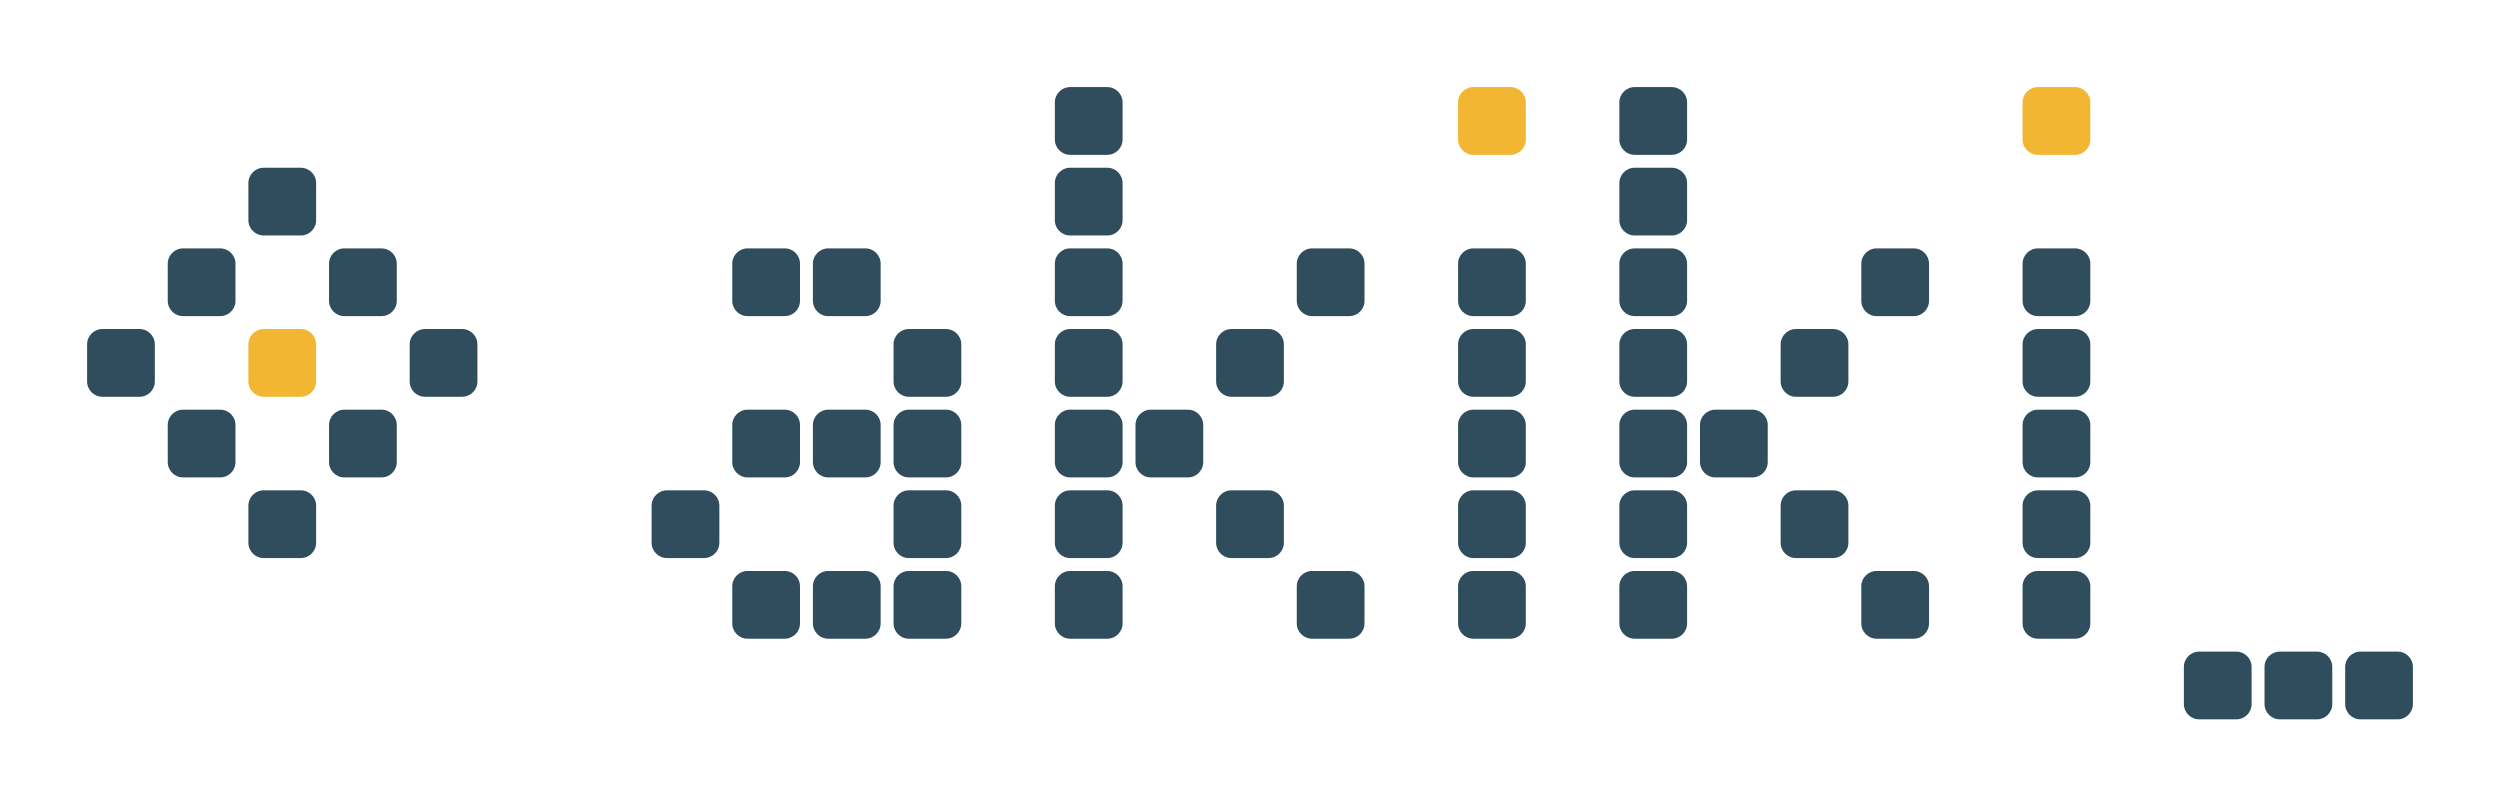
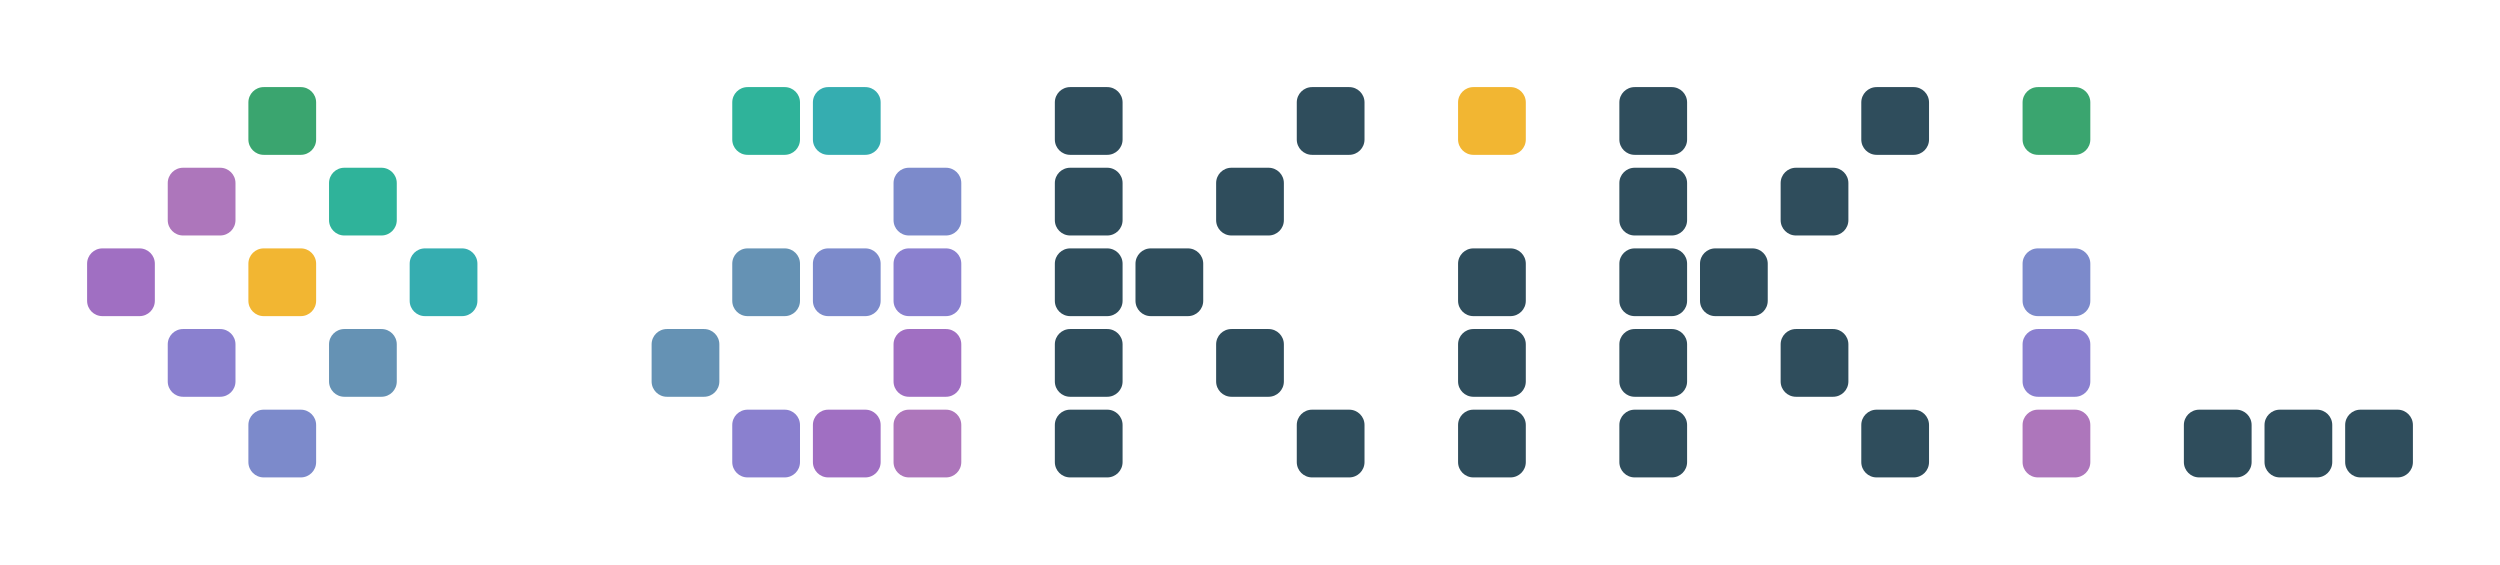
- <svg xmlns="http://www.w3.org/2000/svg" viewBox="0 0 310 100" width="310" height="100" role="img" aria-label="akiki">
+ <svg xmlns="http://www.w3.org/2000/svg" viewBox="0 0 310 70" width="310" height="70" role="img" aria-label="akiki">
  <style>.cursor{animation:blink 1.1s steps(1) infinite}@keyframes blink{50%{opacity:0}}@media (prefers-reduced-motion:reduce){.cursor{animation:none}}</style>
-   <rect x="30.8" y="20.8" width="8.4" height="8.4" rx="1.9" fill="#2f4d5c" />
-   <rect x="20.8" y="30.8" width="8.4" height="8.4" rx="1.9" fill="#2f4d5c" />
-   <rect x="40.8" y="30.8" width="8.4" height="8.4" rx="1.9" fill="#2f4d5c" />
-   <rect x="10.8" y="40.8" width="8.4" height="8.4" rx="1.9" fill="#2f4d5c" />
-   <rect x="30.8" y="40.8" width="8.4" height="8.4" rx="1.9" fill="#f2b632" />
-   <rect x="50.8" y="40.8" width="8.4" height="8.4" rx="1.9" fill="#2f4d5c" />
-   <rect x="20.8" y="50.8" width="8.4" height="8.4" rx="1.9" fill="#2f4d5c" />
-   <rect x="40.8" y="50.8" width="8.4" height="8.4" rx="1.9" fill="#2f4d5c" />
-   <rect x="30.8" y="60.8" width="8.4" height="8.4" rx="1.9" fill="#2f4d5c" />
-   <rect x="90.8" y="30.8" width="8.4" height="8.4" rx="1.9" fill="#2f4d5c" />
-   <rect x="100.8" y="30.8" width="8.4" height="8.4" rx="1.9" fill="#2f4d5c" />
-   <rect x="110.8" y="40.8" width="8.4" height="8.4" rx="1.9" fill="#2f4d5c" />
-   <rect x="90.8" y="50.8" width="8.4" height="8.4" rx="1.9" fill="#2f4d5c" />
-   <rect x="100.8" y="50.8" width="8.4" height="8.4" rx="1.9" fill="#2f4d5c" />
-   <rect x="110.8" y="50.8" width="8.4" height="8.4" rx="1.9" fill="#2f4d5c" />
-   <rect x="80.8" y="60.8" width="8.4" height="8.4" rx="1.9" fill="#2f4d5c" />
-   <rect x="110.8" y="60.8" width="8.4" height="8.4" rx="1.9" fill="#2f4d5c" />
-   <rect x="90.8" y="70.8" width="8.4" height="8.4" rx="1.9" fill="#2f4d5c" />
-   <rect x="100.8" y="70.8" width="8.4" height="8.4" rx="1.9" fill="#2f4d5c" />
-   <rect x="110.8" y="70.8" width="8.4" height="8.4" rx="1.9" fill="#2f4d5c" />
+   <rect x="30.8" y="10.8" width="8.4" height="8.4" rx="1.9" fill="#3aa56f" />
+   <rect x="20.8" y="20.8" width="8.4" height="8.4" rx="1.9" fill="#ad76bb" />
+   <rect x="40.8" y="20.8" width="8.4" height="8.4" rx="1.9" fill="#2fb39a" />
+   <rect x="10.8" y="30.8" width="8.4" height="8.4" rx="1.9" fill="#a06fc2" />
+   <rect x="30.8" y="30.8" width="8.4" height="8.4" rx="1.9" fill="#f2b632" />
+   <rect x="50.8" y="30.8" width="8.4" height="8.4" rx="1.9" fill="#35adb0" />
+   <rect x="20.8" y="40.8" width="8.4" height="8.4" rx="1.9" fill="#8a80cf" />
+   <rect x="40.8" y="40.8" width="8.4" height="8.4" rx="1.9" fill="#6592b4" />
+   <rect x="30.8" y="50.8" width="8.4" height="8.4" rx="1.9" fill="#7c8acb" />
+   <rect x="90.8" y="10.8" width="8.4" height="8.4" rx="1.9" fill="#2fb39a" />
+   <rect x="100.8" y="10.8" width="8.4" height="8.4" rx="1.9" fill="#35adb0" />
+   <rect x="110.8" y="20.8" width="8.4" height="8.4" rx="1.9" fill="#7c8acb" />
+   <rect x="90.8" y="30.8" width="8.4" height="8.4" rx="1.9" fill="#6592b4" />
+   <rect x="100.8" y="30.8" width="8.4" height="8.4" rx="1.9" fill="#7c8acb" />
+   <rect x="110.8" y="30.8" width="8.4" height="8.4" rx="1.9" fill="#8a80cf" />
+   <rect x="80.8" y="40.8" width="8.4" height="8.4" rx="1.9" fill="#6592b4" />
+   <rect x="110.8" y="40.8" width="8.4" height="8.4" rx="1.9" fill="#a06fc2" />
+   <rect x="90.8" y="50.8" width="8.4" height="8.4" rx="1.9" fill="#8a80cf" />
+   <rect x="100.8" y="50.8" width="8.4" height="8.4" rx="1.9" fill="#a06fc2" />
+   <rect x="110.8" y="50.8" width="8.4" height="8.4" rx="1.9" fill="#ad76bb" />
  <rect x="130.8" y="10.8" width="8.4" height="8.4" rx="1.9" fill="#2f4d5c" />
+   <rect x="160.8" y="10.8" width="8.4" height="8.4" rx="1.9" fill="#2f4d5c" />
  <rect x="130.8" y="20.8" width="8.4" height="8.4" rx="1.9" fill="#2f4d5c" />
+   <rect x="150.8" y="20.8" width="8.4" height="8.4" rx="1.9" fill="#2f4d5c" />
  <rect x="130.8" y="30.8" width="8.4" height="8.4" rx="1.9" fill="#2f4d5c" />
-   <rect x="160.8" y="30.8" width="8.4" height="8.4" rx="1.9" fill="#2f4d5c" />
+   <rect x="140.8" y="30.8" width="8.4" height="8.4" rx="1.9" fill="#2f4d5c" />
  <rect x="130.8" y="40.8" width="8.4" height="8.4" rx="1.9" fill="#2f4d5c" />
  <rect x="150.8" y="40.8" width="8.4" height="8.4" rx="1.9" fill="#2f4d5c" />
  <rect x="130.8" y="50.8" width="8.4" height="8.4" rx="1.9" fill="#2f4d5c" />
-   <rect x="140.8" y="50.8" width="8.4" height="8.4" rx="1.9" fill="#2f4d5c" />
-   <rect x="130.8" y="60.8" width="8.4" height="8.4" rx="1.9" fill="#2f4d5c" />
-   <rect x="150.8" y="60.8" width="8.4" height="8.4" rx="1.9" fill="#2f4d5c" />
-   <rect x="130.8" y="70.8" width="8.4" height="8.4" rx="1.9" fill="#2f4d5c" />
-   <rect x="160.8" y="70.8" width="8.4" height="8.4" rx="1.9" fill="#2f4d5c" />
+   <rect x="160.8" y="50.8" width="8.4" height="8.4" rx="1.9" fill="#2f4d5c" />
  <rect x="180.8" y="10.8" width="8.4" height="8.4" rx="1.9" fill="#f2b632" />
  <rect x="180.8" y="30.8" width="8.4" height="8.4" rx="1.9" fill="#2f4d5c" />
  <rect x="180.8" y="40.8" width="8.4" height="8.4" rx="1.9" fill="#2f4d5c" />
  <rect x="180.8" y="50.8" width="8.4" height="8.4" rx="1.9" fill="#2f4d5c" />
-   <rect x="180.8" y="60.8" width="8.4" height="8.4" rx="1.9" fill="#2f4d5c" />
-   <rect x="180.8" y="70.8" width="8.4" height="8.4" rx="1.9" fill="#2f4d5c" />
  <rect x="200.8" y="10.8" width="8.4" height="8.4" rx="1.9" fill="#2f4d5c" />
+   <rect x="230.8" y="10.8" width="8.4" height="8.4" rx="1.9" fill="#2f4d5c" />
  <rect x="200.8" y="20.8" width="8.4" height="8.4" rx="1.9" fill="#2f4d5c" />
+   <rect x="220.8" y="20.8" width="8.4" height="8.4" rx="1.9" fill="#2f4d5c" />
  <rect x="200.8" y="30.8" width="8.4" height="8.4" rx="1.9" fill="#2f4d5c" />
-   <rect x="230.8" y="30.8" width="8.4" height="8.4" rx="1.9" fill="#2f4d5c" />
+   <rect x="210.8" y="30.8" width="8.4" height="8.4" rx="1.9" fill="#2f4d5c" />
  <rect x="200.8" y="40.8" width="8.4" height="8.4" rx="1.9" fill="#2f4d5c" />
  <rect x="220.8" y="40.8" width="8.4" height="8.4" rx="1.9" fill="#2f4d5c" />
  <rect x="200.8" y="50.8" width="8.4" height="8.4" rx="1.9" fill="#2f4d5c" />
-   <rect x="210.8" y="50.8" width="8.4" height="8.4" rx="1.9" fill="#2f4d5c" />
-   <rect x="200.8" y="60.8" width="8.4" height="8.4" rx="1.9" fill="#2f4d5c" />
-   <rect x="220.8" y="60.8" width="8.4" height="8.4" rx="1.9" fill="#2f4d5c" />
-   <rect x="200.8" y="70.8" width="8.4" height="8.4" rx="1.9" fill="#2f4d5c" />
-   <rect x="230.8" y="70.8" width="8.4" height="8.4" rx="1.9" fill="#2f4d5c" />
-   <rect x="250.8" y="10.8" width="8.4" height="8.4" rx="1.9" fill="#f2b632" />
-   <rect x="250.8" y="30.8" width="8.4" height="8.4" rx="1.9" fill="#2f4d5c" />
-   <rect x="250.8" y="40.8" width="8.4" height="8.4" rx="1.9" fill="#2f4d5c" />
-   <rect x="250.8" y="50.8" width="8.4" height="8.4" rx="1.9" fill="#2f4d5c" />
-   <rect x="250.8" y="60.8" width="8.4" height="8.4" rx="1.9" fill="#2f4d5c" />
-   <rect x="250.8" y="70.8" width="8.4" height="8.4" rx="1.9" fill="#2f4d5c" />
-   <rect class="cursor" x="270.8" y="80.8" width="8.4" height="8.4" rx="1.9" fill="#2f4d5c" />
-   <rect class="cursor" x="280.8" y="80.8" width="8.4" height="8.4" rx="1.9" fill="#2f4d5c" />
-   <rect class="cursor" x="290.8" y="80.8" width="8.4" height="8.4" rx="1.9" fill="#2f4d5c" />
+   <rect x="230.8" y="50.8" width="8.4" height="8.4" rx="1.9" fill="#2f4d5c" />
+   <rect x="250.8" y="10.8" width="8.4" height="8.4" rx="1.9" fill="#3aa56f" />
+   <rect x="250.8" y="30.8" width="8.4" height="8.4" rx="1.9" fill="#7c8acb" />
+   <rect x="250.8" y="40.8" width="8.4" height="8.4" rx="1.9" fill="#8a80cf" />
+   <rect x="250.8" y="50.8" width="8.4" height="8.4" rx="1.9" fill="#ad76bb" />
+   <rect class="cursor" x="270.8" y="50.8" width="8.4" height="8.4" rx="1.9" fill="#2f4d5c" />
+   <rect class="cursor" x="280.8" y="50.8" width="8.4" height="8.4" rx="1.9" fill="#2f4d5c" />
+   <rect class="cursor" x="290.8" y="50.8" width="8.4" height="8.4" rx="1.9" fill="#2f4d5c" />
</svg>
